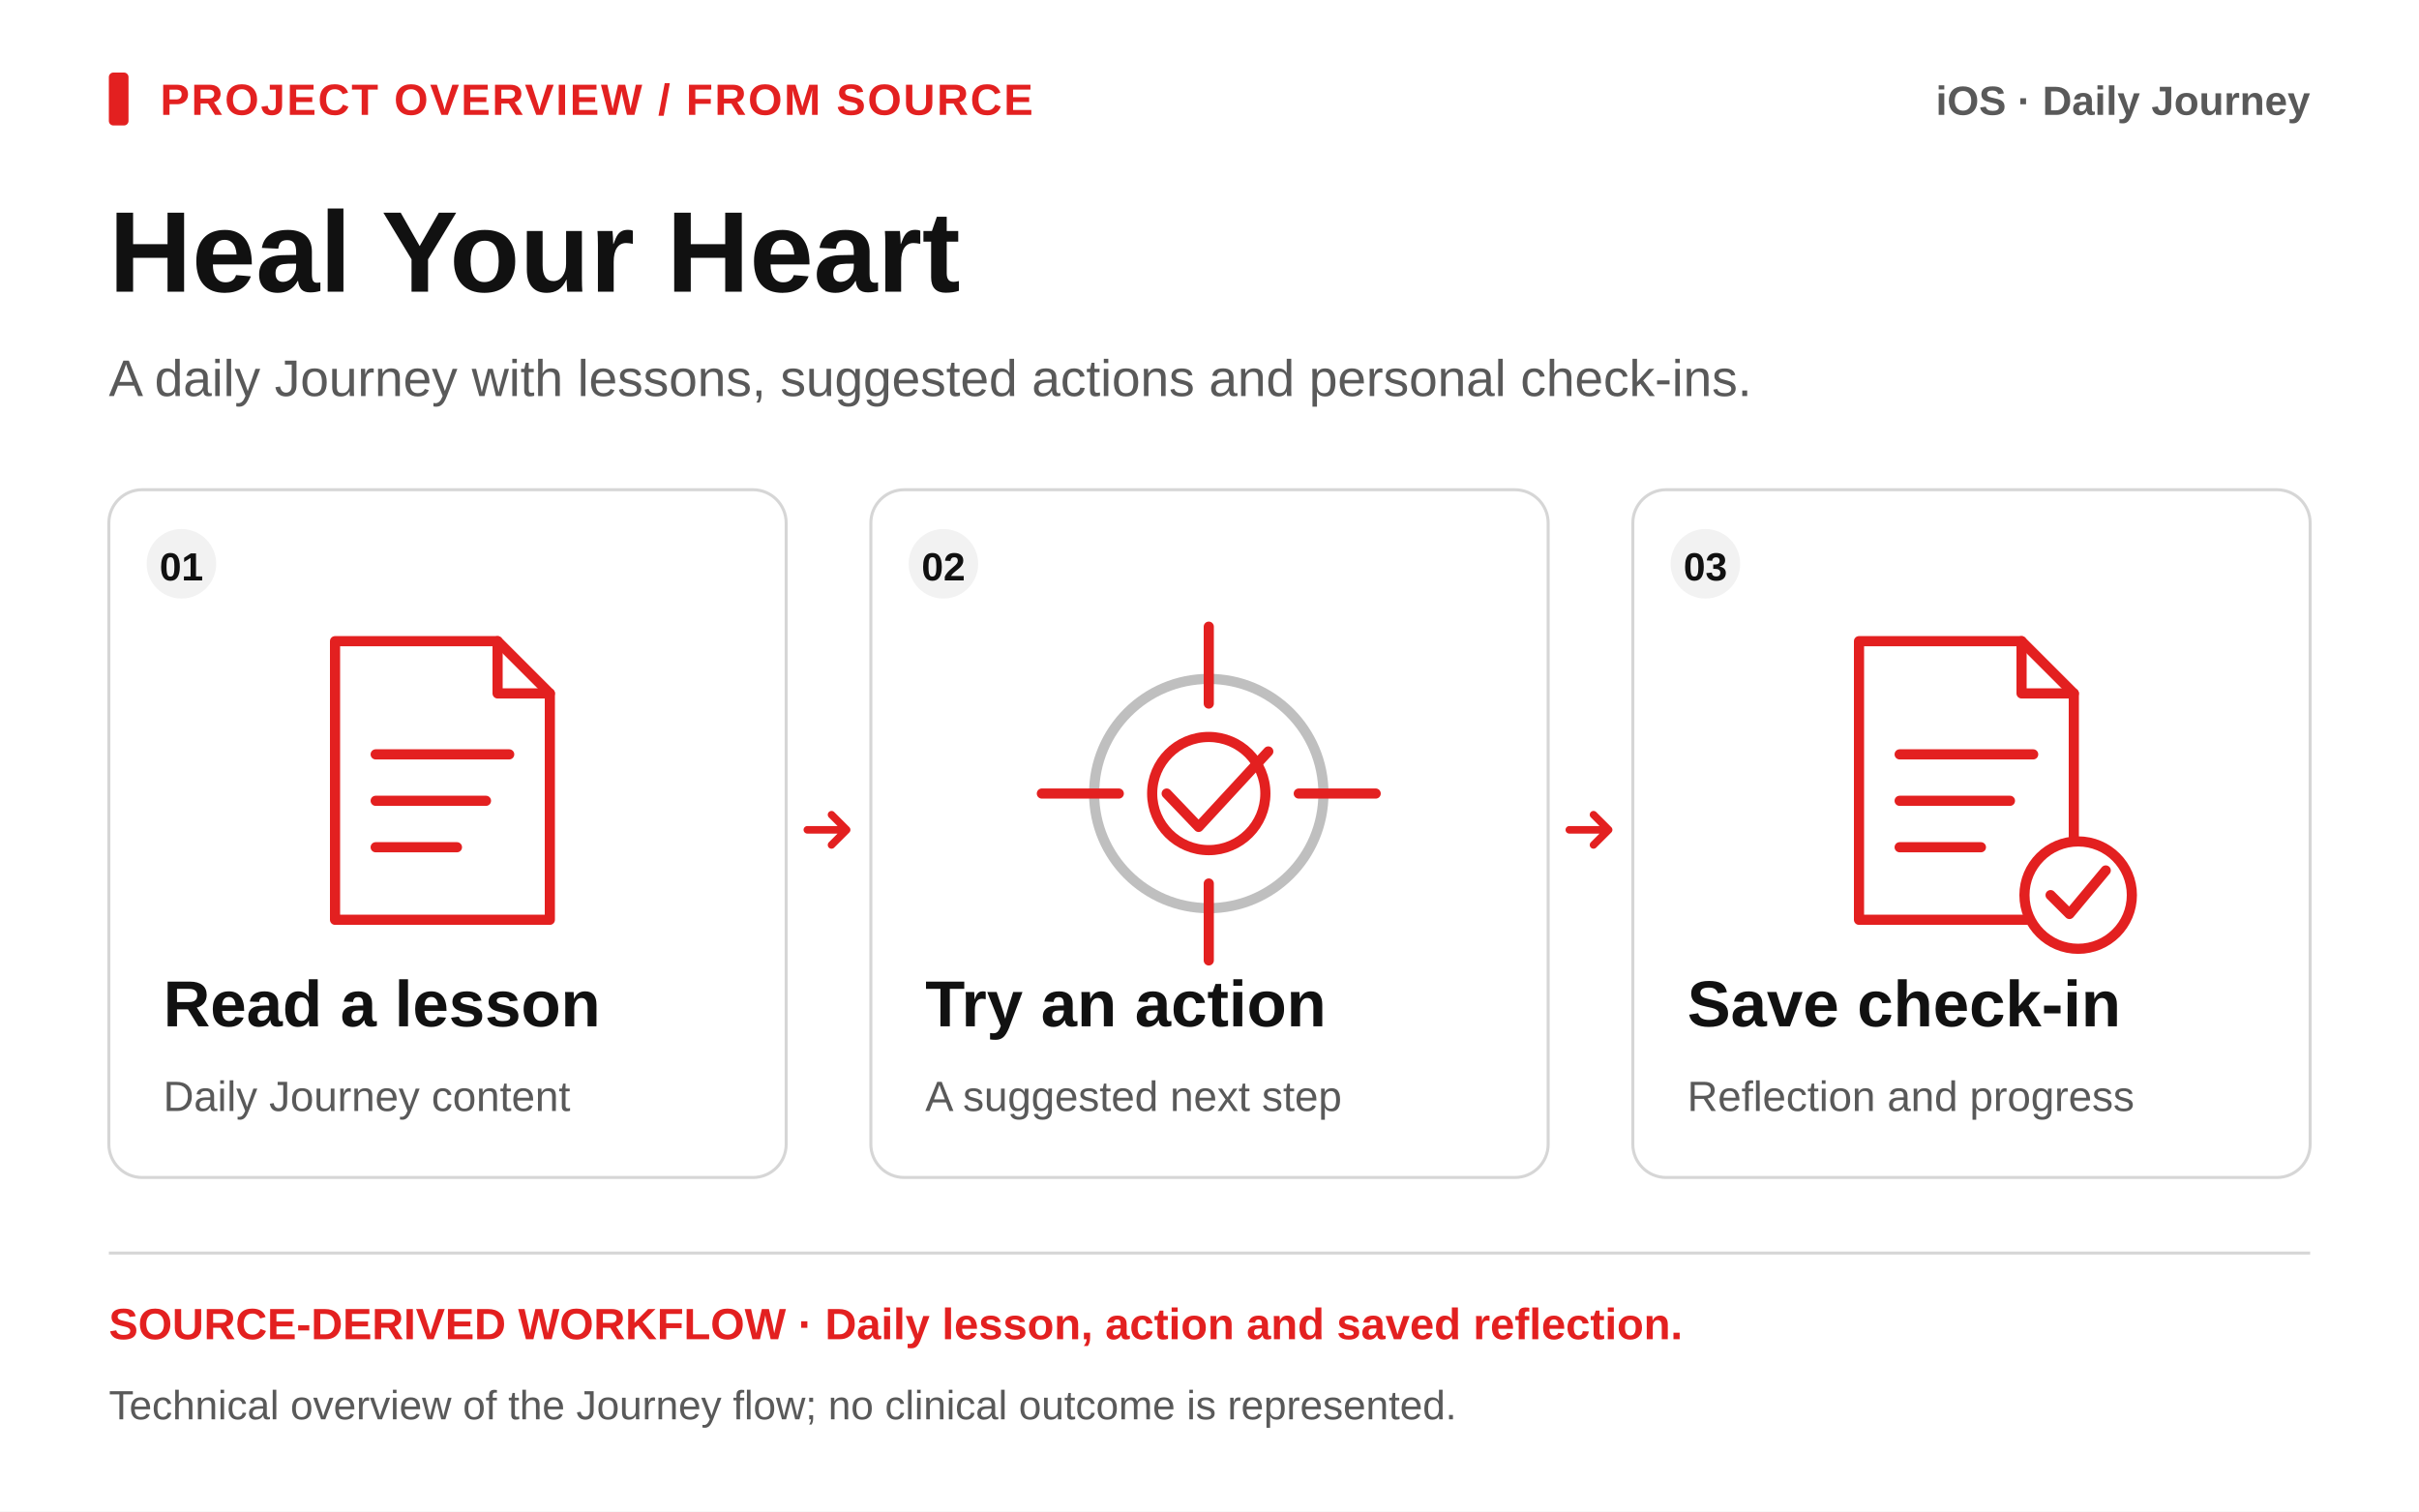
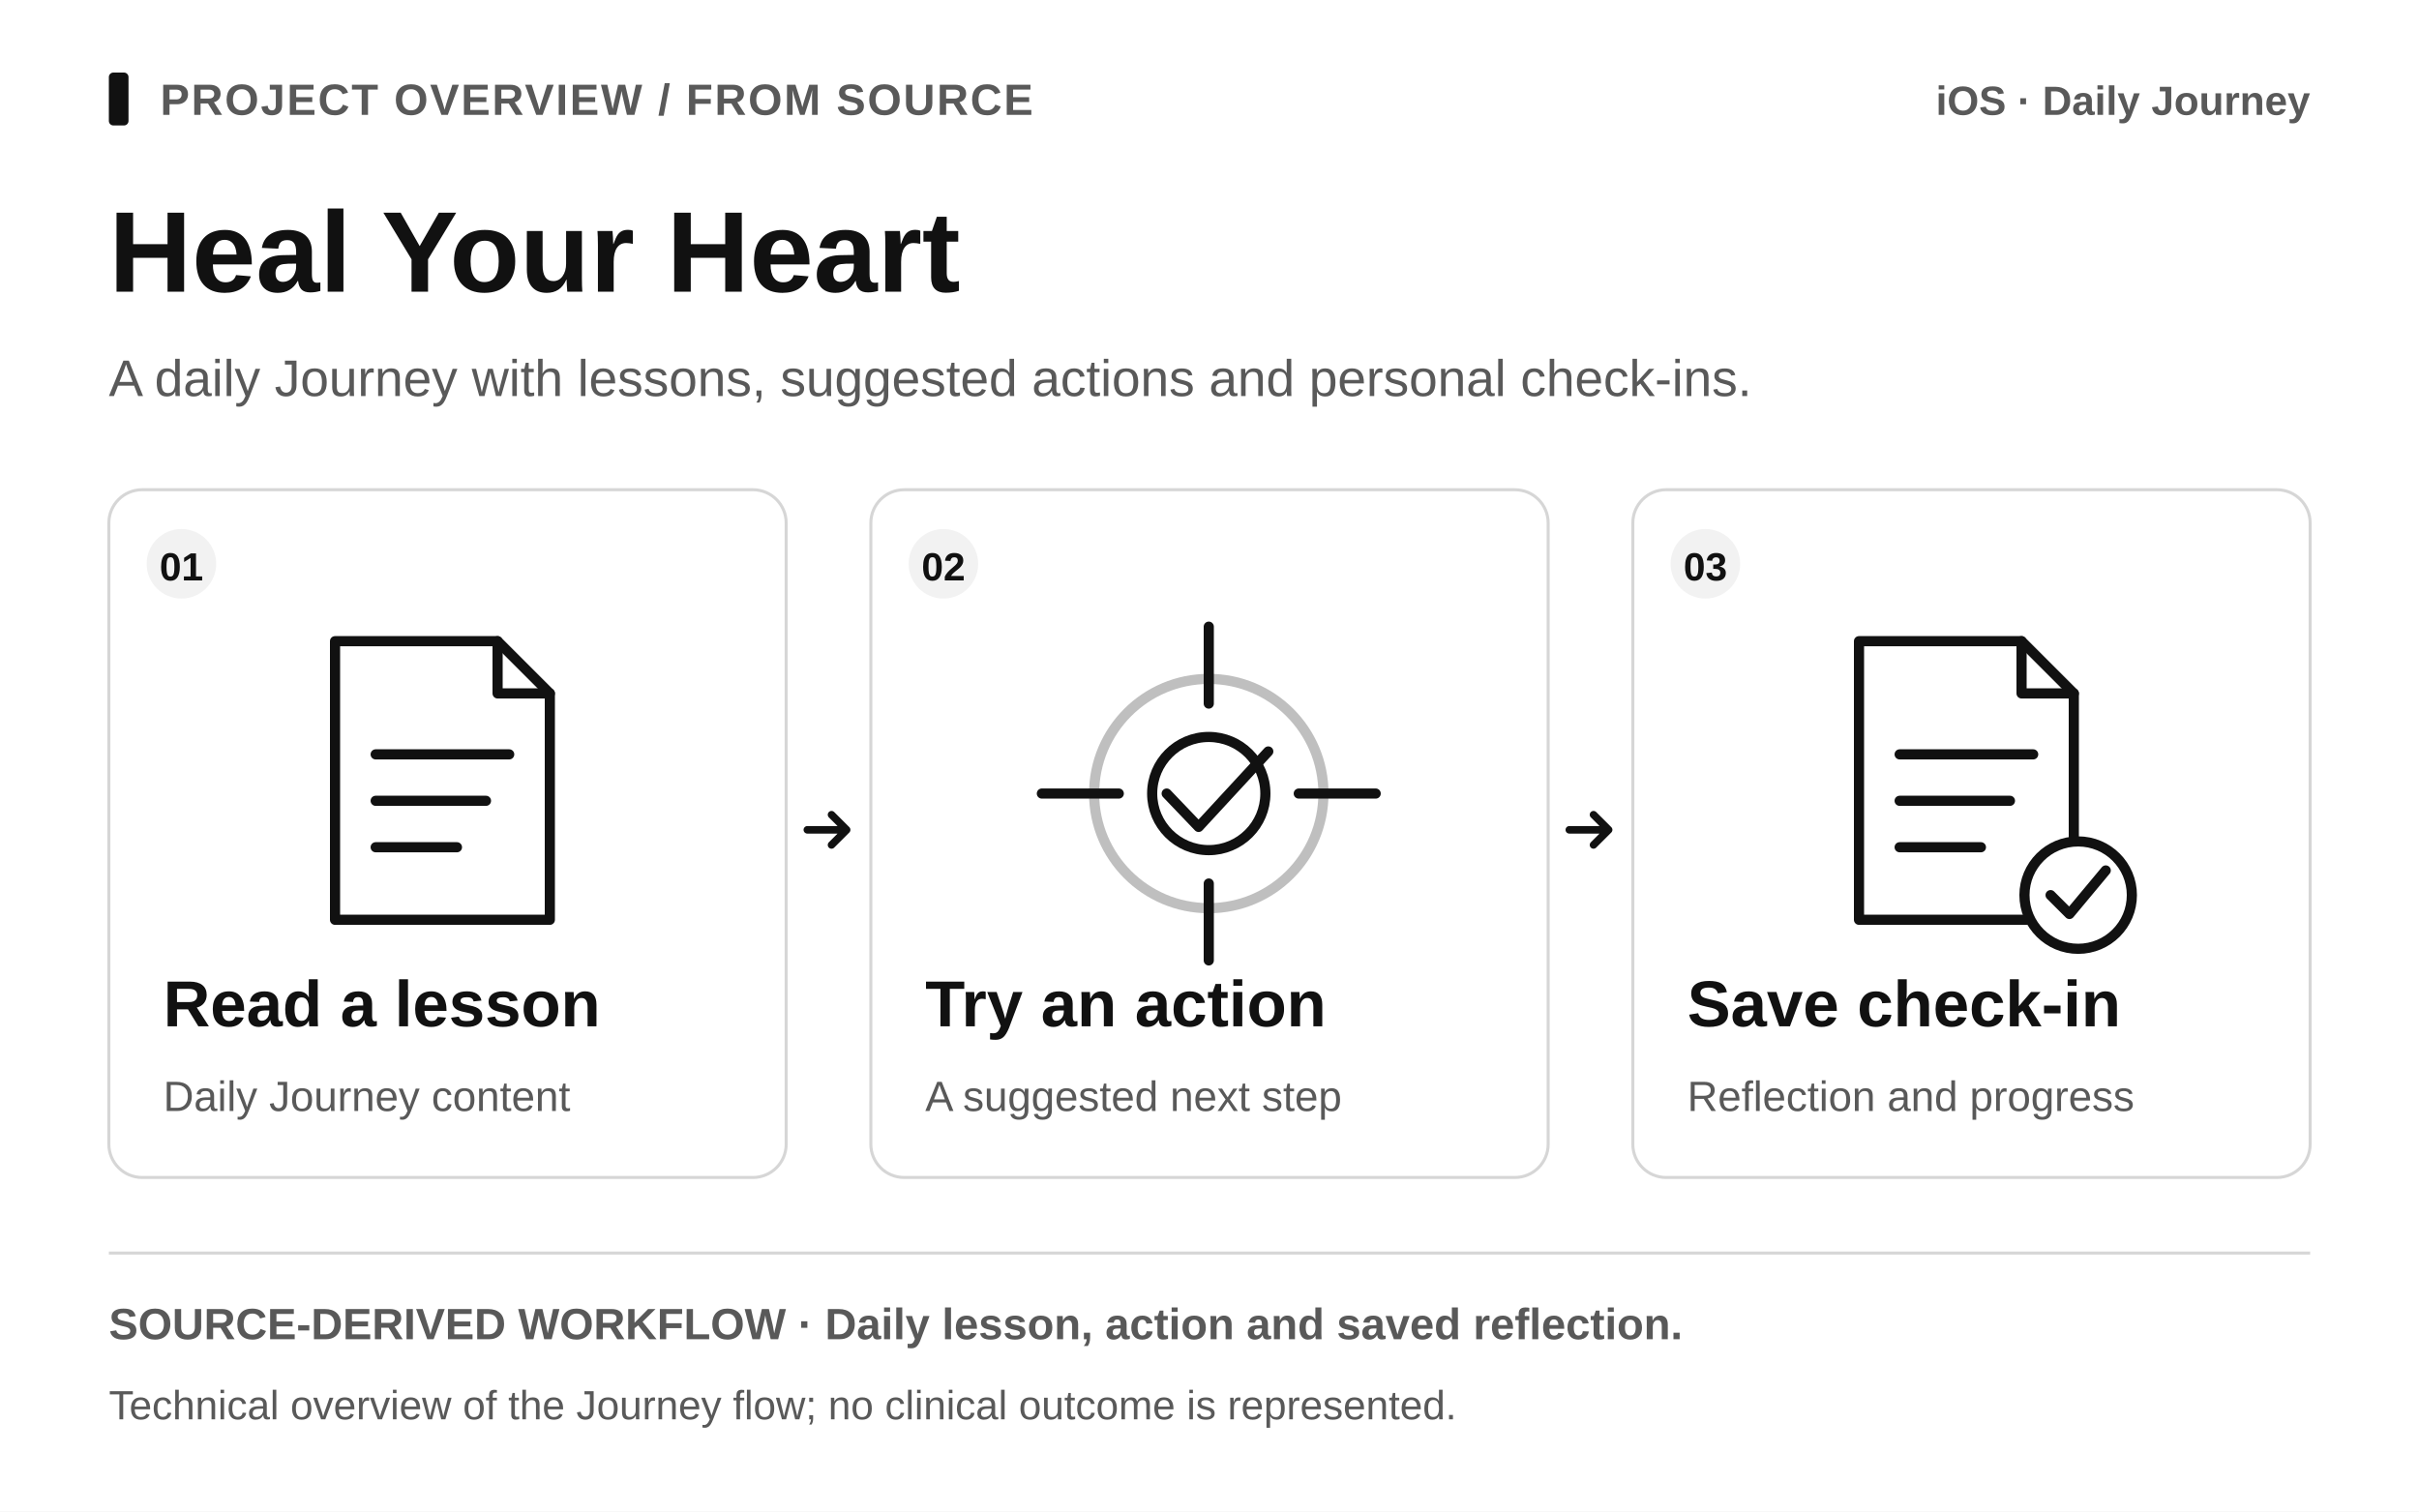
<svg xmlns="http://www.w3.org/2000/svg" width="1600" height="1000" viewBox="0 0 1600 1000" role="img" aria-labelledby="title desc">
  <rect width="1600" height="1000" fill="#FFFFFF" />
  <g font-family="Arial, Helvetica, sans-serif">
-     <rect x="72" y="48" width="13" height="35" rx="3" fill="#E32020" />
-     <text x="106" y="76" font-size="29" font-weight="700" fill="#E32020" text-anchor="start" letter-spacing="1.2">PROJECT OVERVIEW / FROM SOURCE</text>
+     <rect x="72" y="48" width="13" height="35" rx="3" fill="#111111" />
+     <text x="106" y="76" font-size="29" font-weight="700" fill="#595959" text-anchor="start" letter-spacing="1.2">PROJECT OVERVIEW / FROM SOURCE</text>
    <text x="1528" y="76" font-size="27" font-weight="600" fill="#595959" text-anchor="end">iOS · Daily Journey</text>
    <text x="72" y="193" font-size="76" font-weight="700" fill="#111111" text-anchor="start">Heal Your Heart</text>
    <text x="72" y="262" font-size="34" font-weight="400" fill="#595959" text-anchor="start">A daily Journey with lessons, suggested actions and personal check-ins.</text>
    <rect x="72" y="324" width="448" height="455" rx="22" fill="#FFFFFF" stroke="#D6D6D6" stroke-width="2" />
    <circle cx="120" cy="373" r="23" fill="#F2F2F2" />
    <text x="120" y="384" font-size="26" font-weight="700" fill="#111111" text-anchor="middle">01</text>
    <g transform="translate(164,405) scale(.96)">
-       <g fill="none" stroke="#E32020" stroke-width="7" stroke-linecap="round" stroke-linejoin="round">
+       <g fill="none" stroke="#111111" stroke-width="7" stroke-linecap="round" stroke-linejoin="round">
        <path d="M60 20h112l36 36v156H60z" />
        <path d="M172 20v36h36M88 98h92M88 130h76M88 162h56" />
      </g>
    </g>
    <text x="108" y="679" font-size="43" font-weight="700" fill="#111111" text-anchor="start">Read a lesson</text>
    <text x="108" y="735" font-size="28" font-weight="400" fill="#595959" text-anchor="start">Daily Journey content</text>
-     <path d="M534 549h26m-10-10 10 10-10 10" fill="none" stroke="#E32020" stroke-width="5" stroke-linecap="round" stroke-linejoin="round" />
+     <path d="M534 549h26m-10-10 10 10-10 10" fill="none" stroke="#111111" stroke-width="5" stroke-linecap="round" stroke-linejoin="round" />
    <rect x="576" y="324" width="448" height="455" rx="22" fill="#FFFFFF" stroke="#D6D6D6" stroke-width="2" />
    <circle cx="624" cy="373" r="23" fill="#F2F2F2" />
    <text x="624" y="384" font-size="26" font-weight="700" fill="#111111" text-anchor="middle">02</text>
    <g transform="translate(668,405) scale(.96)">
-       <g fill="none" stroke="#E32020" stroke-width="7" stroke-linecap="round" stroke-linejoin="round">
+       <g fill="none" stroke="#111111" stroke-width="7" stroke-linecap="round" stroke-linejoin="round">
        <circle cx="137" cy="125" r="79" stroke="#BFBFBF" />
        <circle cx="137" cy="125" r="39" />
        <path d="M137 10v53M137 187v53M22 125h53M199 125h53M108 125l22 23 48-52" />
      </g>
    </g>
    <text x="612" y="679" font-size="43" font-weight="700" fill="#111111" text-anchor="start">Try an action</text>
    <text x="612" y="735" font-size="28" font-weight="400" fill="#595959" text-anchor="start">A suggested next step</text>
-     <path d="M1038 549h26m-10-10 10 10-10 10" fill="none" stroke="#E32020" stroke-width="5" stroke-linecap="round" stroke-linejoin="round" />
+     <path d="M1038 549h26m-10-10 10 10-10 10" fill="none" stroke="#111111" stroke-width="5" stroke-linecap="round" stroke-linejoin="round" />
    <rect x="1080" y="324" width="448" height="455" rx="22" fill="#FFFFFF" stroke="#D6D6D6" stroke-width="2" />
    <circle cx="1128" cy="373" r="23" fill="#F2F2F2" />
    <text x="1128" y="384" font-size="26" font-weight="700" fill="#111111" text-anchor="middle">03</text>
    <g transform="translate(1172,405) scale(.96)">
-       <g fill="none" stroke="#E32020" stroke-width="7" stroke-linecap="round" stroke-linejoin="round">
+       <g fill="none" stroke="#111111" stroke-width="7" stroke-linecap="round" stroke-linejoin="round">
        <path d="M60 20h112l36 36v156H60z" />
        <path d="M172 20v36h36M88 98h92M88 130h76M88 162h56" />
        <circle cx="211" cy="195" r="37" fill="#FFFFFF" />
        <path d="m192 195 13 13 25-30" />
      </g>
    </g>
    <text x="1116" y="679" font-size="43" font-weight="700" fill="#111111" text-anchor="start">Save check-in</text>
    <text x="1116" y="735" font-size="28" font-weight="400" fill="#595959" text-anchor="start">Reflection and progress</text>
    <path d="M72 829h1456" stroke="#D6D6D6" stroke-width="2" />
-     <text x="72" y="886" font-size="29" font-weight="700" fill="#E32020" text-anchor="start">SOURCE-DERIVED WORKFLOW · Daily lesson, action and saved reflection.</text>
+     <text x="72" y="886" font-size="29" font-weight="700" fill="#595959" text-anchor="start">SOURCE-DERIVED WORKFLOW · Daily lesson, action and saved reflection.</text>
    <text x="72" y="939" font-size="27" font-weight="400" fill="#595959" text-anchor="start">Technical overview of the Journey flow; no clinical outcome is represented.</text>
  </g>
</svg>
